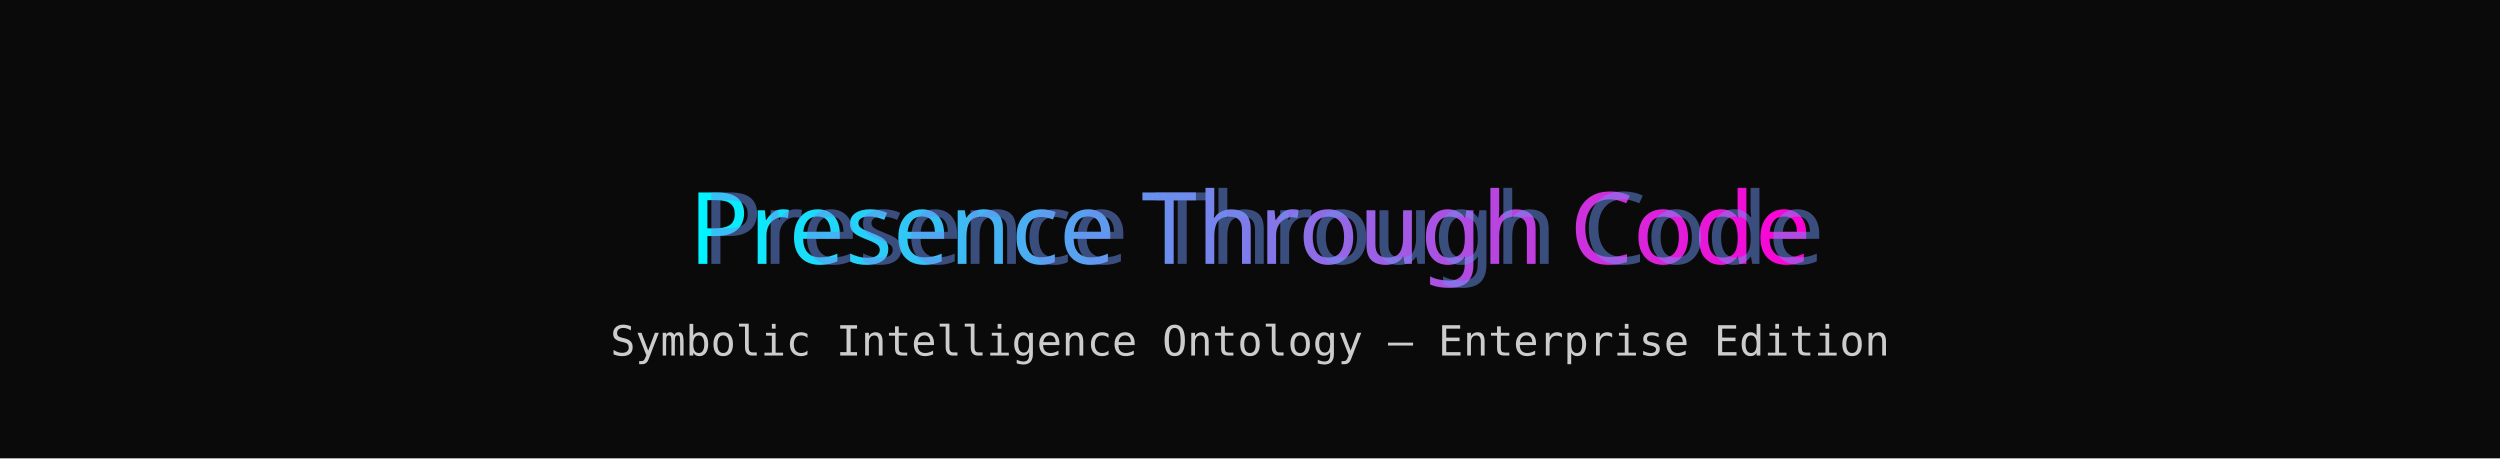
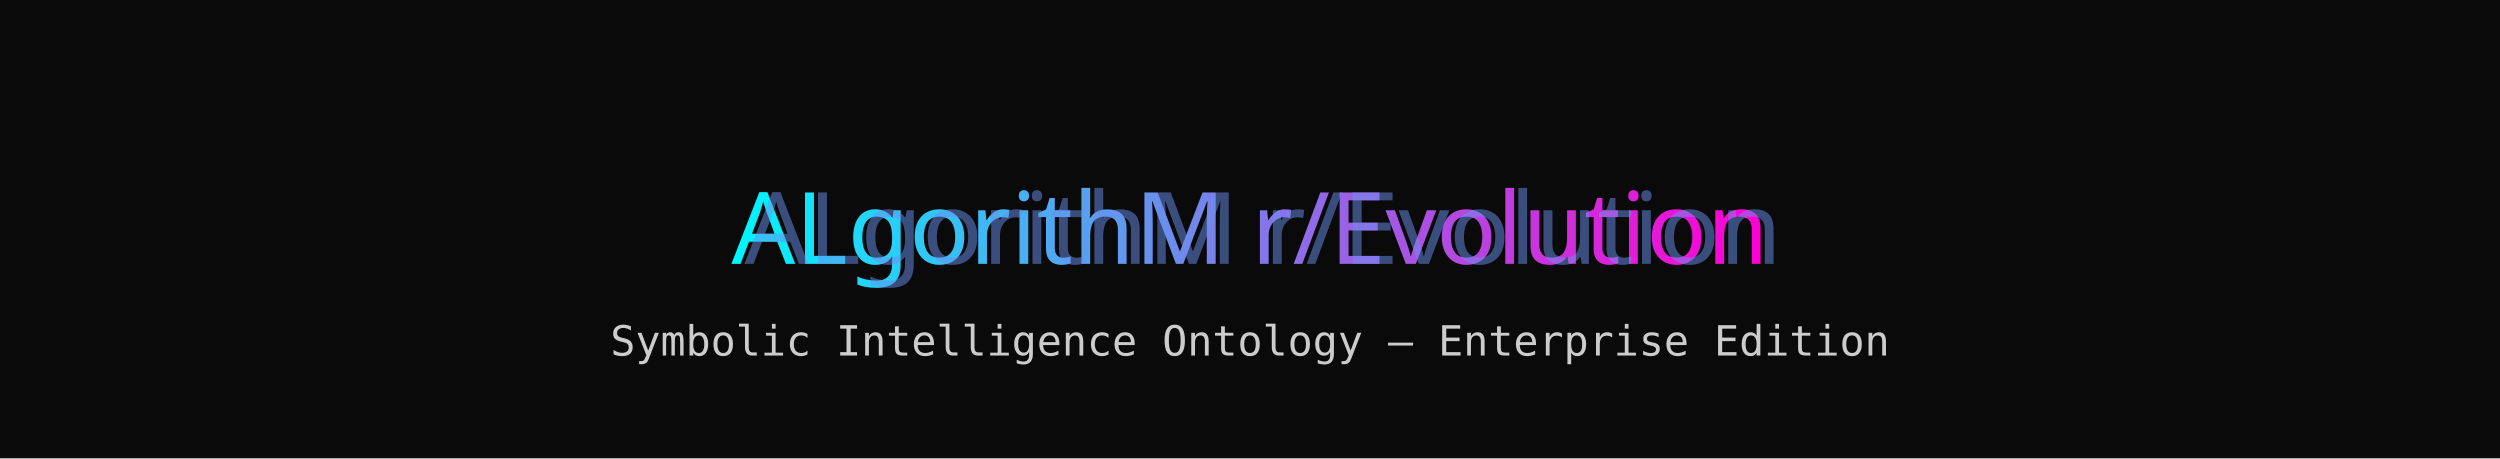
<svg xmlns="http://www.w3.org/2000/svg" width="100%" height="220" viewBox="0 0 1200 220" style="background:#050505">
  <defs>
    <linearGradient id="grad" x1="0%" y1="0%" x2="100%" y2="0%">
      <stop offset="0%" stop-color="#00f5ff">
        <animate attributeName="stop-color" values="#00f5ff;#ff00d4;#00f5ff" dur="6s" repeatCount="indefinite" />
      </stop>
      <stop offset="100%" stop-color="#ff00d4">
        <animate attributeName="stop-color" values="#ff00d4;#00f5ff;#ff00d4" dur="6s" repeatCount="indefinite" />
      </stop>
    </linearGradient>
  </defs>
  <rect width="1200" height="220" fill="#0a0a0a" />
  <g>
    <text x="50%" y="50%" dominant-baseline="middle" text-anchor="middle" font-family="Orbitron, sans-serif" font-size="48" fill="url(#grad)">
-       Presence Through Code
+       ALgorithM r/Evolution
    </text>
    <text x="50%" y="50%" dominant-baseline="middle" text-anchor="middle" font-family="Orbitron, sans-serif" font-size="48" fill="#ff00d4" opacity="0.3">
      <animate attributeName="x" values="49%;51%;49%" dur="0.3s" repeatCount="indefinite" />
-       Presence Through Code
+       ALgorithM r/Evolution
    </text>
    <text x="50%" y="50%" dominant-baseline="middle" text-anchor="middle" font-family="Orbitron, sans-serif" font-size="48" fill="#00f5ff" opacity="0.3">
      <animate attributeName="x" values="51%;49%;51%" dur="0.3s" repeatCount="indefinite" />
-       Presence Through Code
+       ALgorithM r/Evolution
    </text>
  </g>
  <text x="50%" y="75%" dominant-baseline="middle" text-anchor="middle" font-family="Roboto Mono, monospace" font-size="20" fill="#ccc">
    Symbolic Intelligence Ontology — Enterprise Edition
  </text>
</svg>
